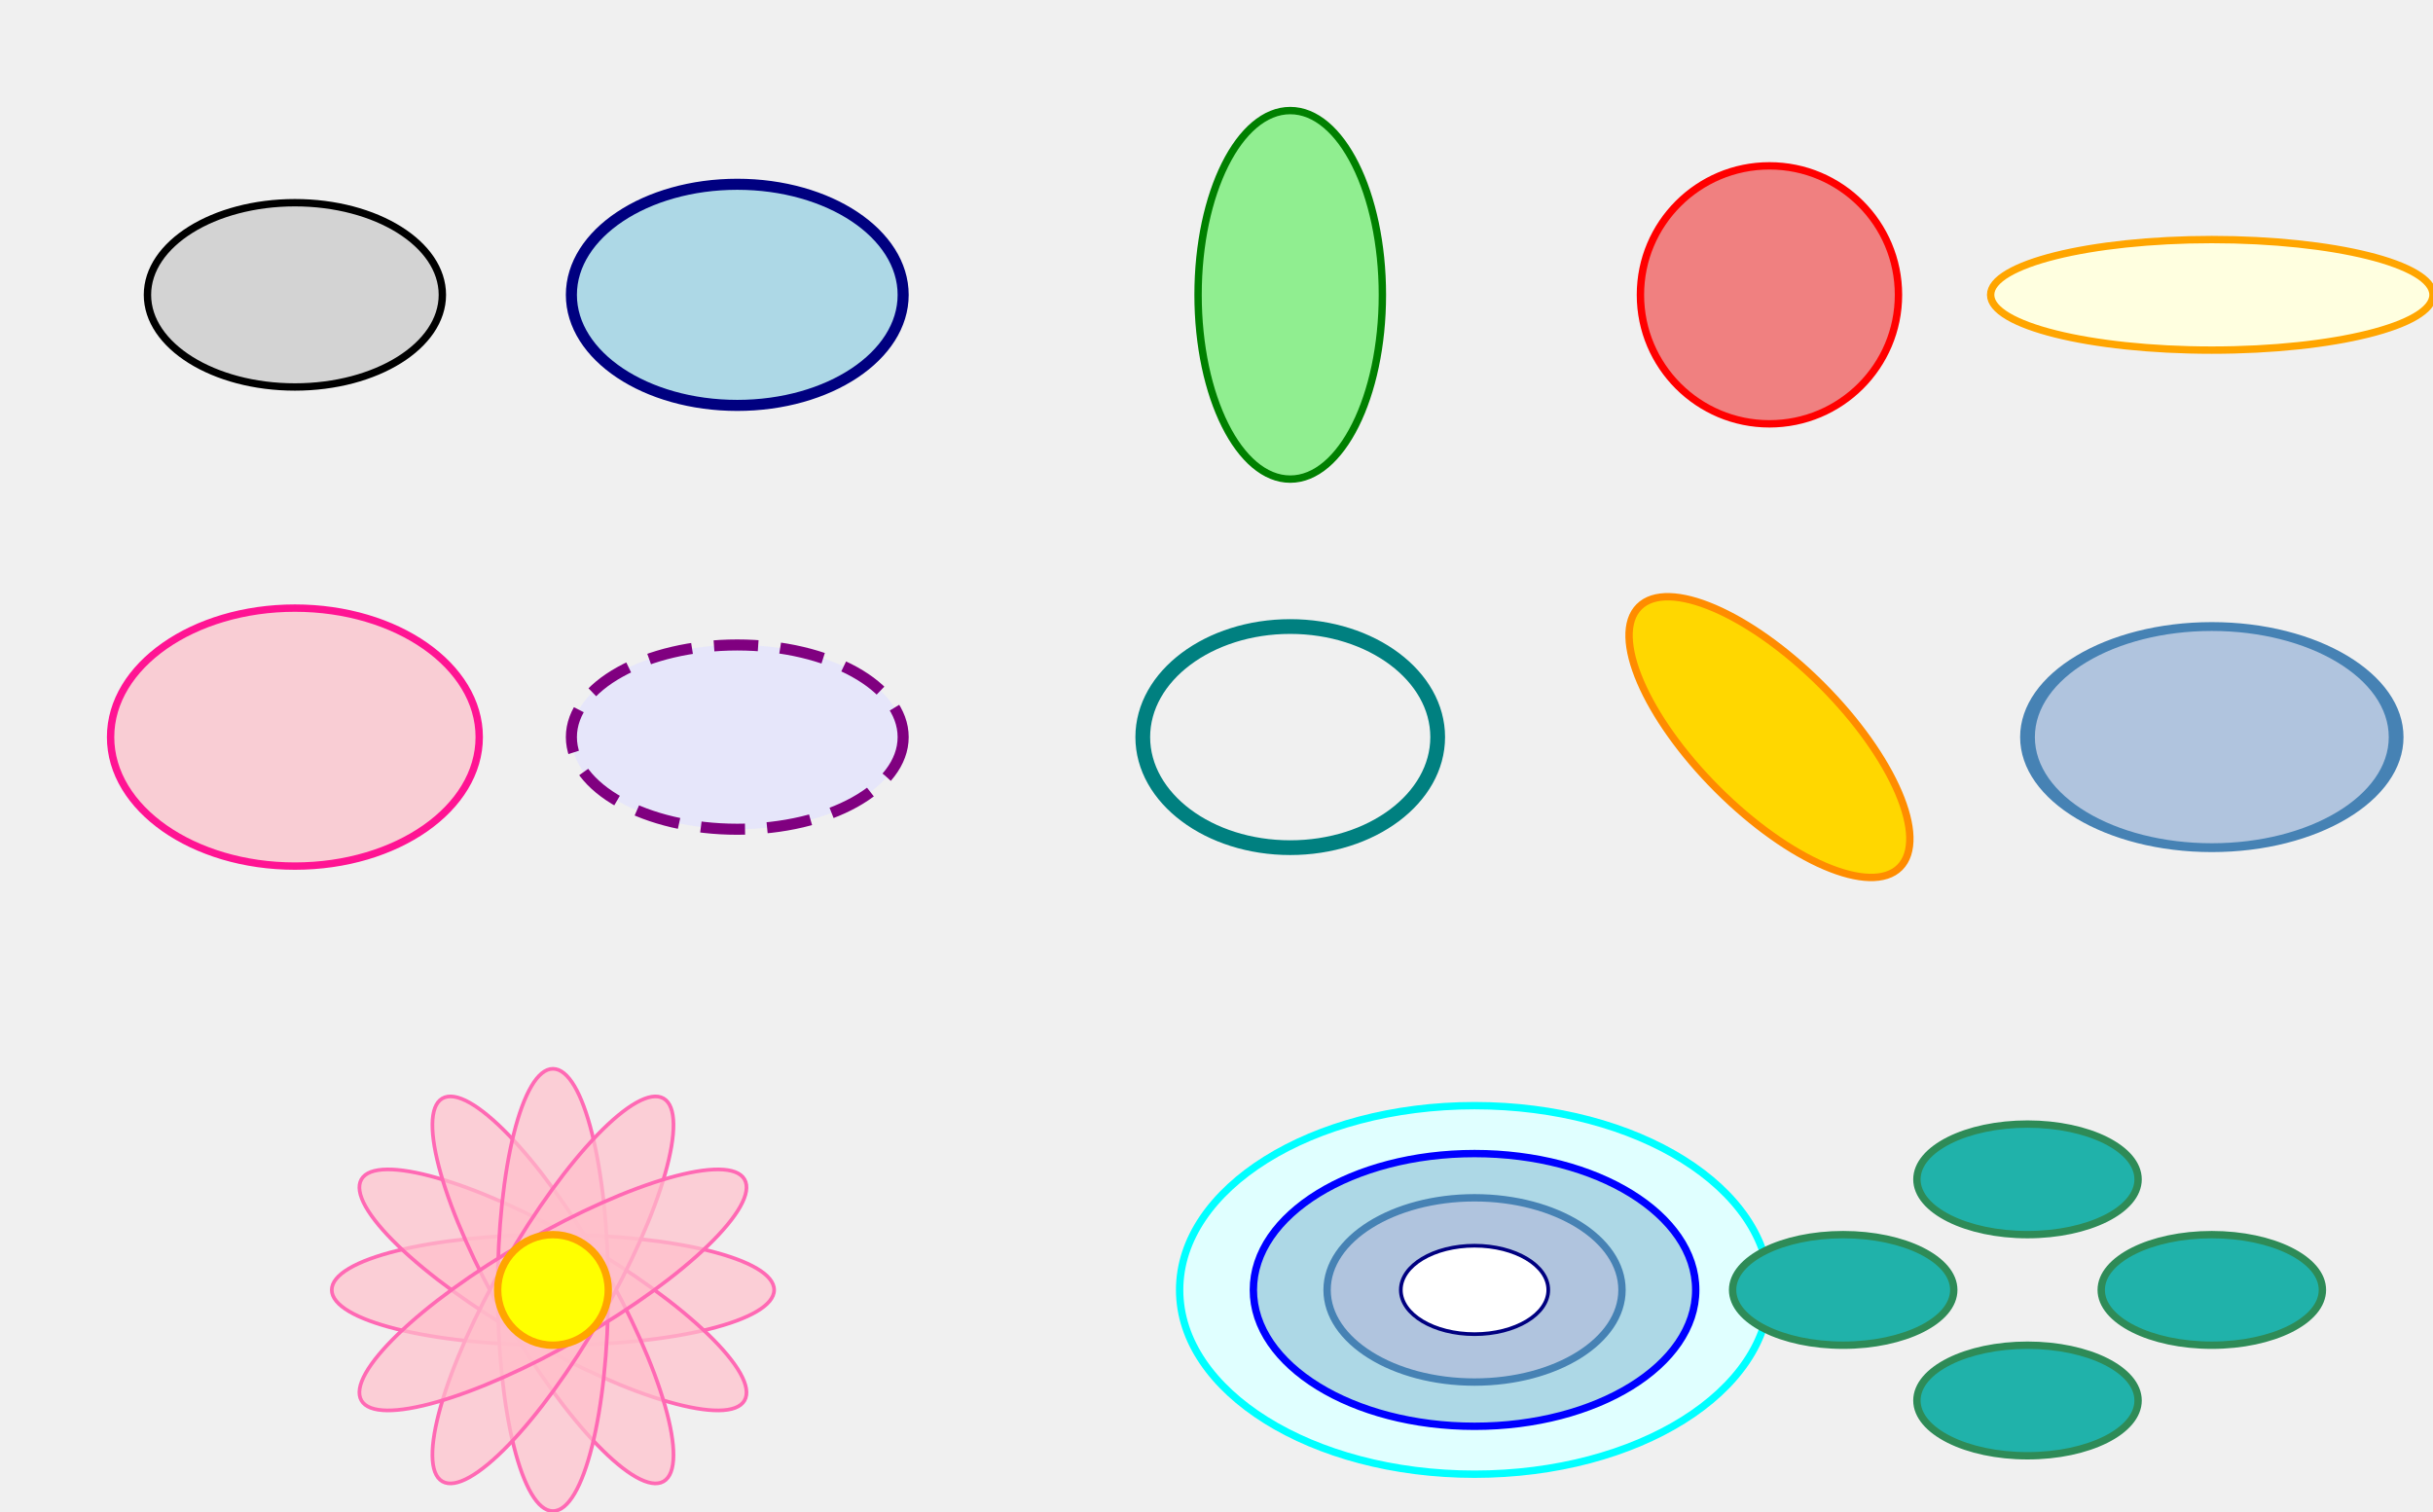
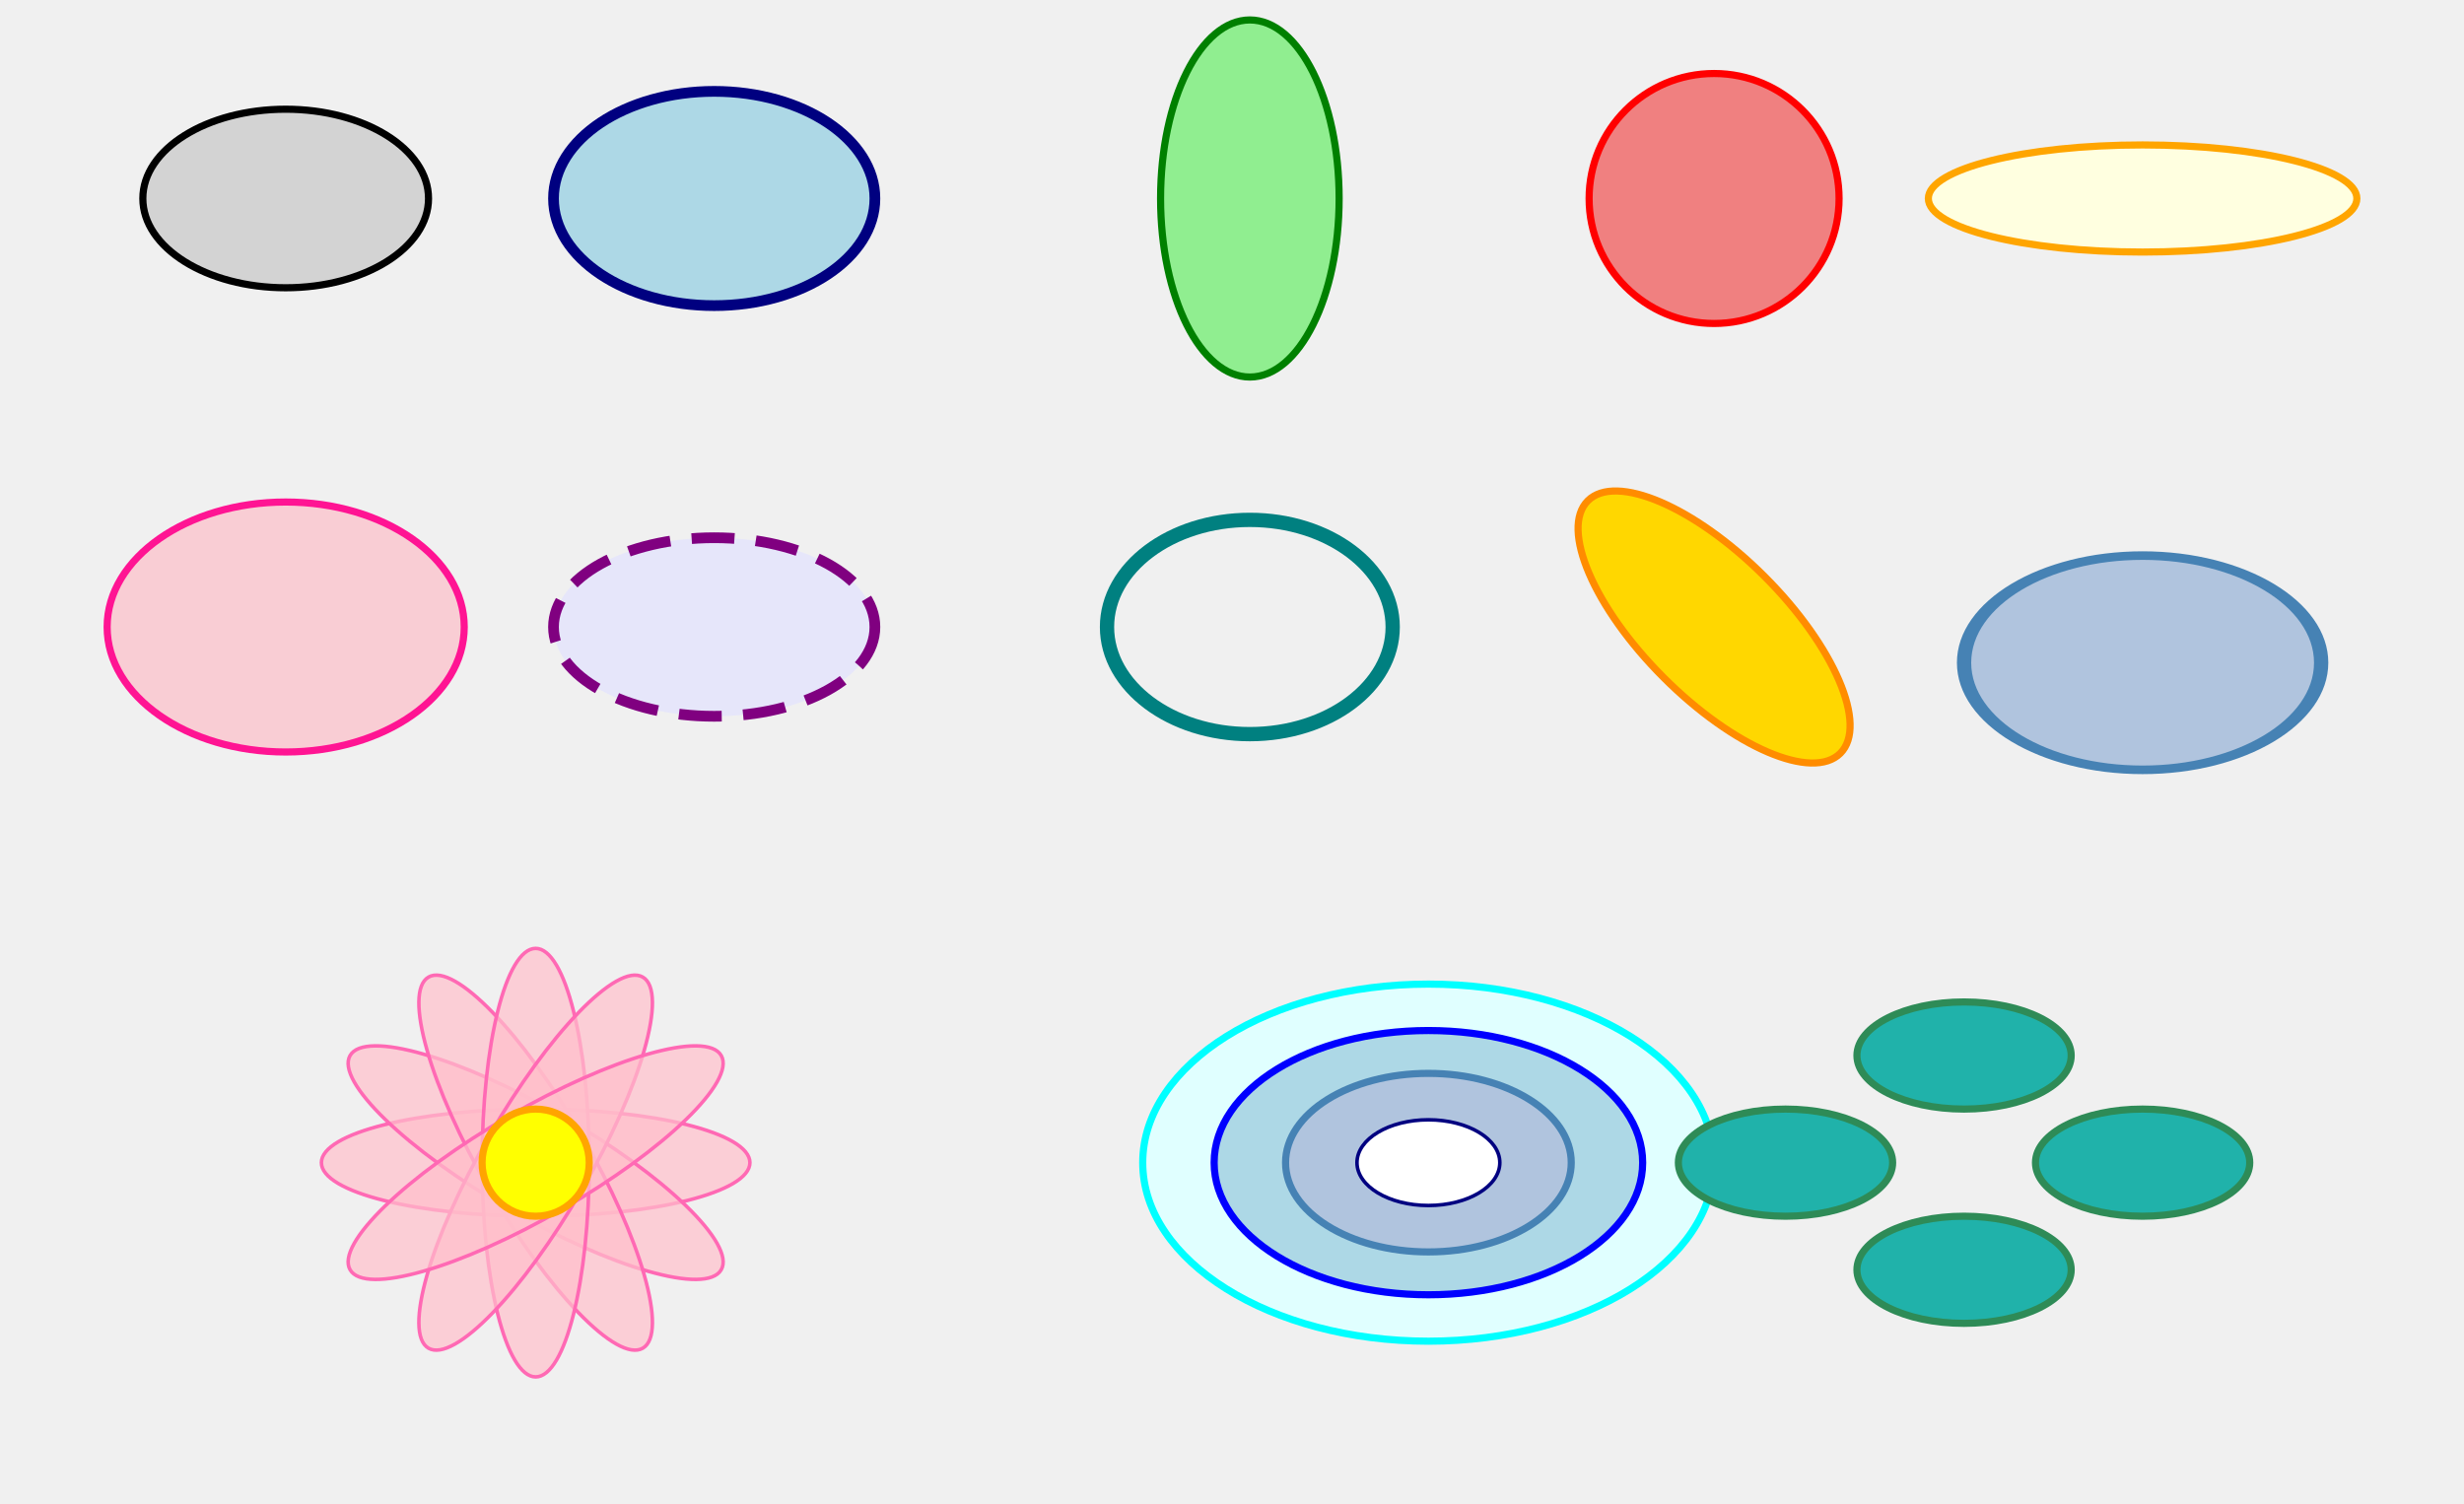
- <svg xmlns="http://www.w3.org/2000/svg" width="660.0" height="410.0" viewBox="0 0 660.0 410.0">
-   <ellipse cx="0" cy="0" rx="40.0" ry="25.0" fill="lightgray" fill-opacity="1.0" stroke="black" stroke-width="2.0" stroke-opacity="1.0" stroke-linecap="butt" transform="translate(80,80) scale(1,1) rotate(0,0,0) skewX(0) skewY(0)" />
-   <ellipse cx="0" cy="0" rx="45.0" ry="30.0" fill="lightblue" fill-opacity="1.0" stroke="navy" stroke-width="3.0" stroke-opacity="1.0" stroke-linecap="butt" transform="translate(200,80) scale(1,1) rotate(0,0,0) skewX(0) skewY(0)" />
-   <ellipse cx="0" cy="0" rx="25.0" ry="50.0" fill="lightgreen" fill-opacity="1.0" stroke="green" stroke-width="2.0" stroke-opacity="1.0" stroke-linecap="butt" transform="translate(350,80) scale(1,1) rotate(0,0,0) skewX(0) skewY(0)" />
-   <ellipse cx="0" cy="0" rx="35.0" ry="35.0" fill="lightcoral" fill-opacity="1.0" stroke="red" stroke-width="2.0" stroke-opacity="1.0" stroke-linecap="butt" transform="translate(480,80) scale(1,1) rotate(0,0,0) skewX(0) skewY(0)" />
-   <ellipse cx="0" cy="0" rx="60.0" ry="15.0" fill="lightyellow" fill-opacity="1.0" stroke="orange" stroke-width="2.0" stroke-opacity="1.0" stroke-linecap="butt" transform="translate(600,80) scale(1,1) rotate(0,0,0) skewX(0) skewY(0)" />
-   <ellipse cx="0" cy="0" rx="50.0" ry="35.0" fill="lightpink" fill-opacity="0.6" stroke="deeppink" stroke-width="2.0" stroke-opacity="1.0" stroke-linecap="butt" transform="translate(80,200) scale(1,1) rotate(0,0,0) skewX(0) skewY(0)" />
-   <ellipse cx="0" cy="0" rx="45.0" ry="25.0" fill="lavender" fill-opacity="1.0" stroke="purple" stroke-width="3.0" stroke-opacity="1.0" stroke-dasharray="12.0,6.0" stroke-linecap="butt" transform="translate(200,200) scale(1,1) rotate(0,0,0) skewX(0) skewY(0)" />
-   <ellipse cx="0" cy="0" rx="40.0" ry="30.0" fill="none" fill-opacity="1.0" stroke="teal" stroke-width="4.0" stroke-opacity="1.0" stroke-linecap="butt" transform="translate(350,200) scale(1,1) rotate(0,0,0) skewX(0) skewY(0)" />
-   <ellipse cx="0" cy="0" rx="50.0" ry="20.0" fill="gold" fill-opacity="1.0" stroke="darkorange" stroke-width="2.0" stroke-opacity="1.0" stroke-linecap="butt" transform="translate(480,200) scale(1,1) rotate(45,0,0) skewX(0) skewY(0)" />
-   <ellipse cx="0" cy="0" rx="25.0" ry="25.0" fill="lightsteelblue" fill-opacity="1.0" stroke="steelblue" stroke-width="2.0" stroke-opacity="1.0" stroke-linecap="butt" transform="translate(600,200) scale(2.0,1.2) rotate(0,0,0) skewX(0) skewY(0)" />
-   <ellipse cx="0" cy="0" rx="60.0" ry="15.0" fill="pink" fill-opacity="0.7" stroke="hotpink" stroke-width="1.0" stroke-opacity="1.0" stroke-linecap="butt" transform="translate(150,350) scale(1,1) rotate(0,0,0) skewX(0) skewY(0)" />
-   <ellipse cx="0" cy="0" rx="60.0" ry="15.0" fill="pink" fill-opacity="0.7" stroke="hotpink" stroke-width="1.0" stroke-opacity="1.0" stroke-linecap="butt" transform="translate(150,350) scale(1,1) rotate(30,0,0) skewX(0) skewY(0)" />
-   <ellipse cx="0" cy="0" rx="60.0" ry="15.0" fill="pink" fill-opacity="0.7" stroke="hotpink" stroke-width="1.0" stroke-opacity="1.0" stroke-linecap="butt" transform="translate(150,350) scale(1,1) rotate(60,0,0) skewX(0) skewY(0)" />
-   <ellipse cx="0" cy="0" rx="60.0" ry="15.0" fill="pink" fill-opacity="0.7" stroke="hotpink" stroke-width="1.0" stroke-opacity="1.0" stroke-linecap="butt" transform="translate(150,350) scale(1,1) rotate(90,0,0) skewX(0) skewY(0)" />
-   <ellipse cx="0" cy="0" rx="60.0" ry="15.0" fill="pink" fill-opacity="0.7" stroke="hotpink" stroke-width="1.0" stroke-opacity="1.0" stroke-linecap="butt" transform="translate(150,350) scale(1,1) rotate(120,0,0) skewX(0) skewY(0)" />
-   <ellipse cx="0" cy="0" rx="60.0" ry="15.0" fill="pink" fill-opacity="0.7" stroke="hotpink" stroke-width="1.0" stroke-opacity="1.0" stroke-linecap="butt" transform="translate(150,350) scale(1,1) rotate(150,0,0) skewX(0) skewY(0)" />
-   <ellipse cx="0" cy="0" rx="15.0" ry="15.0" fill="yellow" fill-opacity="1.0" stroke="orange" stroke-width="2.0" stroke-opacity="1.0" stroke-linecap="butt" transform="translate(150,350) scale(1,1) rotate(0,0,0) skewX(0) skewY(0)" />
-   <ellipse cx="0" cy="0" rx="80.0" ry="50.0" fill="lightcyan" fill-opacity="1.0" stroke="cyan" stroke-width="2.0" stroke-opacity="1.0" stroke-linecap="butt" transform="translate(400,350) scale(1,1) rotate(0,0,0) skewX(0) skewY(0)" />
-   <ellipse cx="0" cy="0" rx="60.0" ry="37.0" fill="lightblue" fill-opacity="1.0" stroke="blue" stroke-width="2.0" stroke-opacity="1.0" stroke-linecap="butt" transform="translate(400,350) scale(1,1) rotate(0,0,0) skewX(0) skewY(0)" />
-   <ellipse cx="0" cy="0" rx="40.0" ry="25.0" fill="lightsteelblue" fill-opacity="1.0" stroke="steelblue" stroke-width="2.0" stroke-opacity="1.0" stroke-linecap="butt" transform="translate(400,350) scale(1,1) rotate(0,0,0) skewX(0) skewY(0)" />
-   <ellipse cx="0" cy="0" rx="20.0" ry="12.0" fill="white" fill-opacity="1.0" stroke="navy" stroke-width="1.0" stroke-opacity="1.0" stroke-linecap="butt" transform="translate(400,350) scale(1,1) rotate(0,0,0) skewX(0) skewY(0)" />
-   <ellipse cx="0" cy="0" rx="30.0" ry="15.0" fill="lightseagreen" fill-opacity="1.0" stroke="seagreen" stroke-width="2.0" stroke-opacity="1.0" stroke-linecap="butt" transform="translate(550,320) scale(1,1) rotate(0,0,0) skewX(0) skewY(0)" />
-   <ellipse cx="0" cy="0" rx="30.0" ry="15.0" fill="lightseagreen" fill-opacity="1.0" stroke="seagreen" stroke-width="2.0" stroke-opacity="1.0" stroke-linecap="butt" transform="translate(600,350) scale(1,1) rotate(0,0,0) skewX(0) skewY(0)" />
-   <ellipse cx="0" cy="0" rx="30.0" ry="15.0" fill="lightseagreen" fill-opacity="1.0" stroke="seagreen" stroke-width="2.0" stroke-opacity="1.0" stroke-linecap="butt" transform="translate(550,380) scale(1,1) rotate(0,0,0) skewX(0) skewY(0)" />
-   <ellipse cx="0" cy="0" rx="30.0" ry="15.0" fill="lightseagreen" fill-opacity="1.0" stroke="seagreen" stroke-width="2.0" stroke-opacity="1.0" stroke-linecap="butt" transform="translate(500,350) scale(1,1) rotate(0,0,0) skewX(0) skewY(0)" />
+ <svg xmlns="http://www.w3.org/2000/svg" width="770.0" height="470.0" viewport="(100, 90, 690, 390)" viewBox="100 90 690 390">
+   <ellipse cx="100" cy="50" rx="40.0" ry="25.0" fill="lightgray" fill-opacity="1.0" stroke="black" stroke-width="2.0" stroke-opacity="1.0" stroke-linecap="butt" transform="translate(80,80) scale(1,1) rotate(0,0,0) skewX(0) skewY(0)" />
+   <ellipse cx="100" cy="50" rx="45.0" ry="30.0" fill="lightblue" fill-opacity="1.0" stroke="navy" stroke-width="3.0" stroke-opacity="1.0" stroke-linecap="butt" transform="translate(200,80) scale(1,1) rotate(0,0,0) skewX(0) skewY(0)" />
+   <ellipse cx="100" cy="50" rx="25.0" ry="50.0" fill="lightgreen" fill-opacity="1.0" stroke="green" stroke-width="2.0" stroke-opacity="1.0" stroke-linecap="butt" transform="translate(350,80) scale(1,1) rotate(0,0,0) skewX(0) skewY(0)" />
+   <ellipse cx="100" cy="50" rx="35.0" ry="35.0" fill="lightcoral" fill-opacity="1.0" stroke="red" stroke-width="2.0" stroke-opacity="1.0" stroke-linecap="butt" transform="translate(480,80) scale(1,1) rotate(0,0,0) skewX(0) skewY(0)" />
+   <ellipse cx="100" cy="50" rx="60.0" ry="15.0" fill="lightyellow" fill-opacity="1.0" stroke="orange" stroke-width="2.0" stroke-opacity="1.0" stroke-linecap="butt" transform="translate(600,80) scale(1,1) rotate(0,0,0) skewX(0) skewY(0)" />
+   <ellipse cx="100" cy="50" rx="50.0" ry="35.0" fill="lightpink" fill-opacity="0.6" stroke="deeppink" stroke-width="2.0" stroke-opacity="1.0" stroke-linecap="butt" transform="translate(80,200) scale(1,1) rotate(0,0,0) skewX(0) skewY(0)" />
+   <ellipse cx="100" cy="50" rx="45.0" ry="25.0" fill="lavender" fill-opacity="1.0" stroke="purple" stroke-width="3.0" stroke-opacity="1.0" stroke-dasharray="12.0,6.0" stroke-linecap="butt" transform="translate(200,200) scale(1,1) rotate(0,0,0) skewX(0) skewY(0)" />
+   <ellipse cx="100" cy="50" rx="40.0" ry="30.0" fill="none" fill-opacity="1.0" stroke="teal" stroke-width="4.0" stroke-opacity="1.0" stroke-linecap="butt" transform="translate(350,200) scale(1,1) rotate(0,0,0) skewX(0) skewY(0)" />
+   <ellipse cx="100" cy="50" rx="50.0" ry="20.0" fill="gold" fill-opacity="1.0" stroke="darkorange" stroke-width="2.0" stroke-opacity="1.0" stroke-linecap="butt" transform="translate(480,200) scale(1,1) rotate(45,100,50) skewX(0) skewY(0)" />
+   <ellipse cx="100" cy="50" rx="25.0" ry="25.0" fill="lightsteelblue" fill-opacity="1.0" stroke="steelblue" stroke-width="2.0" stroke-opacity="1.0" stroke-linecap="butt" transform="translate(500,200) scale(2.0,1.2) rotate(0,0,0) skewX(0) skewY(0)" />
+   <ellipse cx="100" cy="50" rx="60.0" ry="15.0" fill="pink" fill-opacity="0.7" stroke="hotpink" stroke-width="1.0" stroke-opacity="1.0" stroke-linecap="butt" transform="translate(150,350) scale(1,1) rotate(0,100,50) skewX(0) skewY(0)" />
+   <ellipse cx="100" cy="50" rx="60.0" ry="15.0" fill="pink" fill-opacity="0.7" stroke="hotpink" stroke-width="1.0" stroke-opacity="1.0" stroke-linecap="butt" transform="translate(150,350) scale(1,1) rotate(30,100,50) skewX(0) skewY(0)" />
+   <ellipse cx="100" cy="50" rx="60.0" ry="15.0" fill="pink" fill-opacity="0.7" stroke="hotpink" stroke-width="1.0" stroke-opacity="1.0" stroke-linecap="butt" transform="translate(150,350) scale(1,1) rotate(60,100,50) skewX(0) skewY(0)" />
+   <ellipse cx="100" cy="50" rx="60.0" ry="15.0" fill="pink" fill-opacity="0.7" stroke="hotpink" stroke-width="1.0" stroke-opacity="1.0" stroke-linecap="butt" transform="translate(150,350) scale(1,1) rotate(90,100,50) skewX(0) skewY(0)" />
+   <ellipse cx="100" cy="50" rx="60.0" ry="15.0" fill="pink" fill-opacity="0.7" stroke="hotpink" stroke-width="1.0" stroke-opacity="1.0" stroke-linecap="butt" transform="translate(150,350) scale(1,1) rotate(120,100,50) skewX(0) skewY(0)" />
+   <ellipse cx="100" cy="50" rx="60.0" ry="15.0" fill="pink" fill-opacity="0.7" stroke="hotpink" stroke-width="1.0" stroke-opacity="1.0" stroke-linecap="butt" transform="translate(150,350) scale(1,1) rotate(150,100,50) skewX(0) skewY(0)" />
+   <ellipse cx="100" cy="50" rx="15.0" ry="15.0" fill="yellow" fill-opacity="1.0" stroke="orange" stroke-width="2.0" stroke-opacity="1.0" stroke-linecap="butt" transform="translate(150,350) scale(1,1) rotate(0,0,0) skewX(0) skewY(0)" />
+   <ellipse cx="100" cy="50" rx="80.0" ry="50.0" fill="lightcyan" fill-opacity="1.0" stroke="cyan" stroke-width="2.0" stroke-opacity="1.0" stroke-linecap="butt" transform="translate(400,350) scale(1,1) rotate(0,0,0) skewX(0) skewY(0)" />
+   <ellipse cx="100" cy="50" rx="60.0" ry="37.0" fill="lightblue" fill-opacity="1.0" stroke="blue" stroke-width="2.0" stroke-opacity="1.0" stroke-linecap="butt" transform="translate(400,350) scale(1,1) rotate(0,0,0) skewX(0) skewY(0)" />
+   <ellipse cx="100" cy="50" rx="40.0" ry="25.0" fill="lightsteelblue" fill-opacity="1.0" stroke="steelblue" stroke-width="2.0" stroke-opacity="1.0" stroke-linecap="butt" transform="translate(400,350) scale(1,1) rotate(0,0,0) skewX(0) skewY(0)" />
+   <ellipse cx="100" cy="50" rx="20.0" ry="12.0" fill="white" fill-opacity="1.0" stroke="navy" stroke-width="1.0" stroke-opacity="1.0" stroke-linecap="butt" transform="translate(400,350) scale(1,1) rotate(0,0,0) skewX(0) skewY(0)" />
+   <ellipse cx="100" cy="50" rx="30.0" ry="15.0" fill="lightseagreen" fill-opacity="1.0" stroke="seagreen" stroke-width="2.0" stroke-opacity="1.0" stroke-linecap="butt" transform="translate(550,320) scale(1,1) rotate(0,0,0) skewX(0) skewY(0)" />
+   <ellipse cx="100" cy="50" rx="30.0" ry="15.0" fill="lightseagreen" fill-opacity="1.0" stroke="seagreen" stroke-width="2.0" stroke-opacity="1.0" stroke-linecap="butt" transform="translate(600,350) scale(1,1) rotate(0,0,0) skewX(0) skewY(0)" />
+   <ellipse cx="100" cy="50" rx="30.0" ry="15.0" fill="lightseagreen" fill-opacity="1.0" stroke="seagreen" stroke-width="2.0" stroke-opacity="1.0" stroke-linecap="butt" transform="translate(550,380) scale(1,1) rotate(0,0,0) skewX(0) skewY(0)" />
+   <ellipse cx="100" cy="50" rx="30.0" ry="15.0" fill="lightseagreen" fill-opacity="1.0" stroke="seagreen" stroke-width="2.0" stroke-opacity="1.0" stroke-linecap="butt" transform="translate(500,350) scale(1,1) rotate(0,0,0) skewX(0) skewY(0)" />
</svg>
